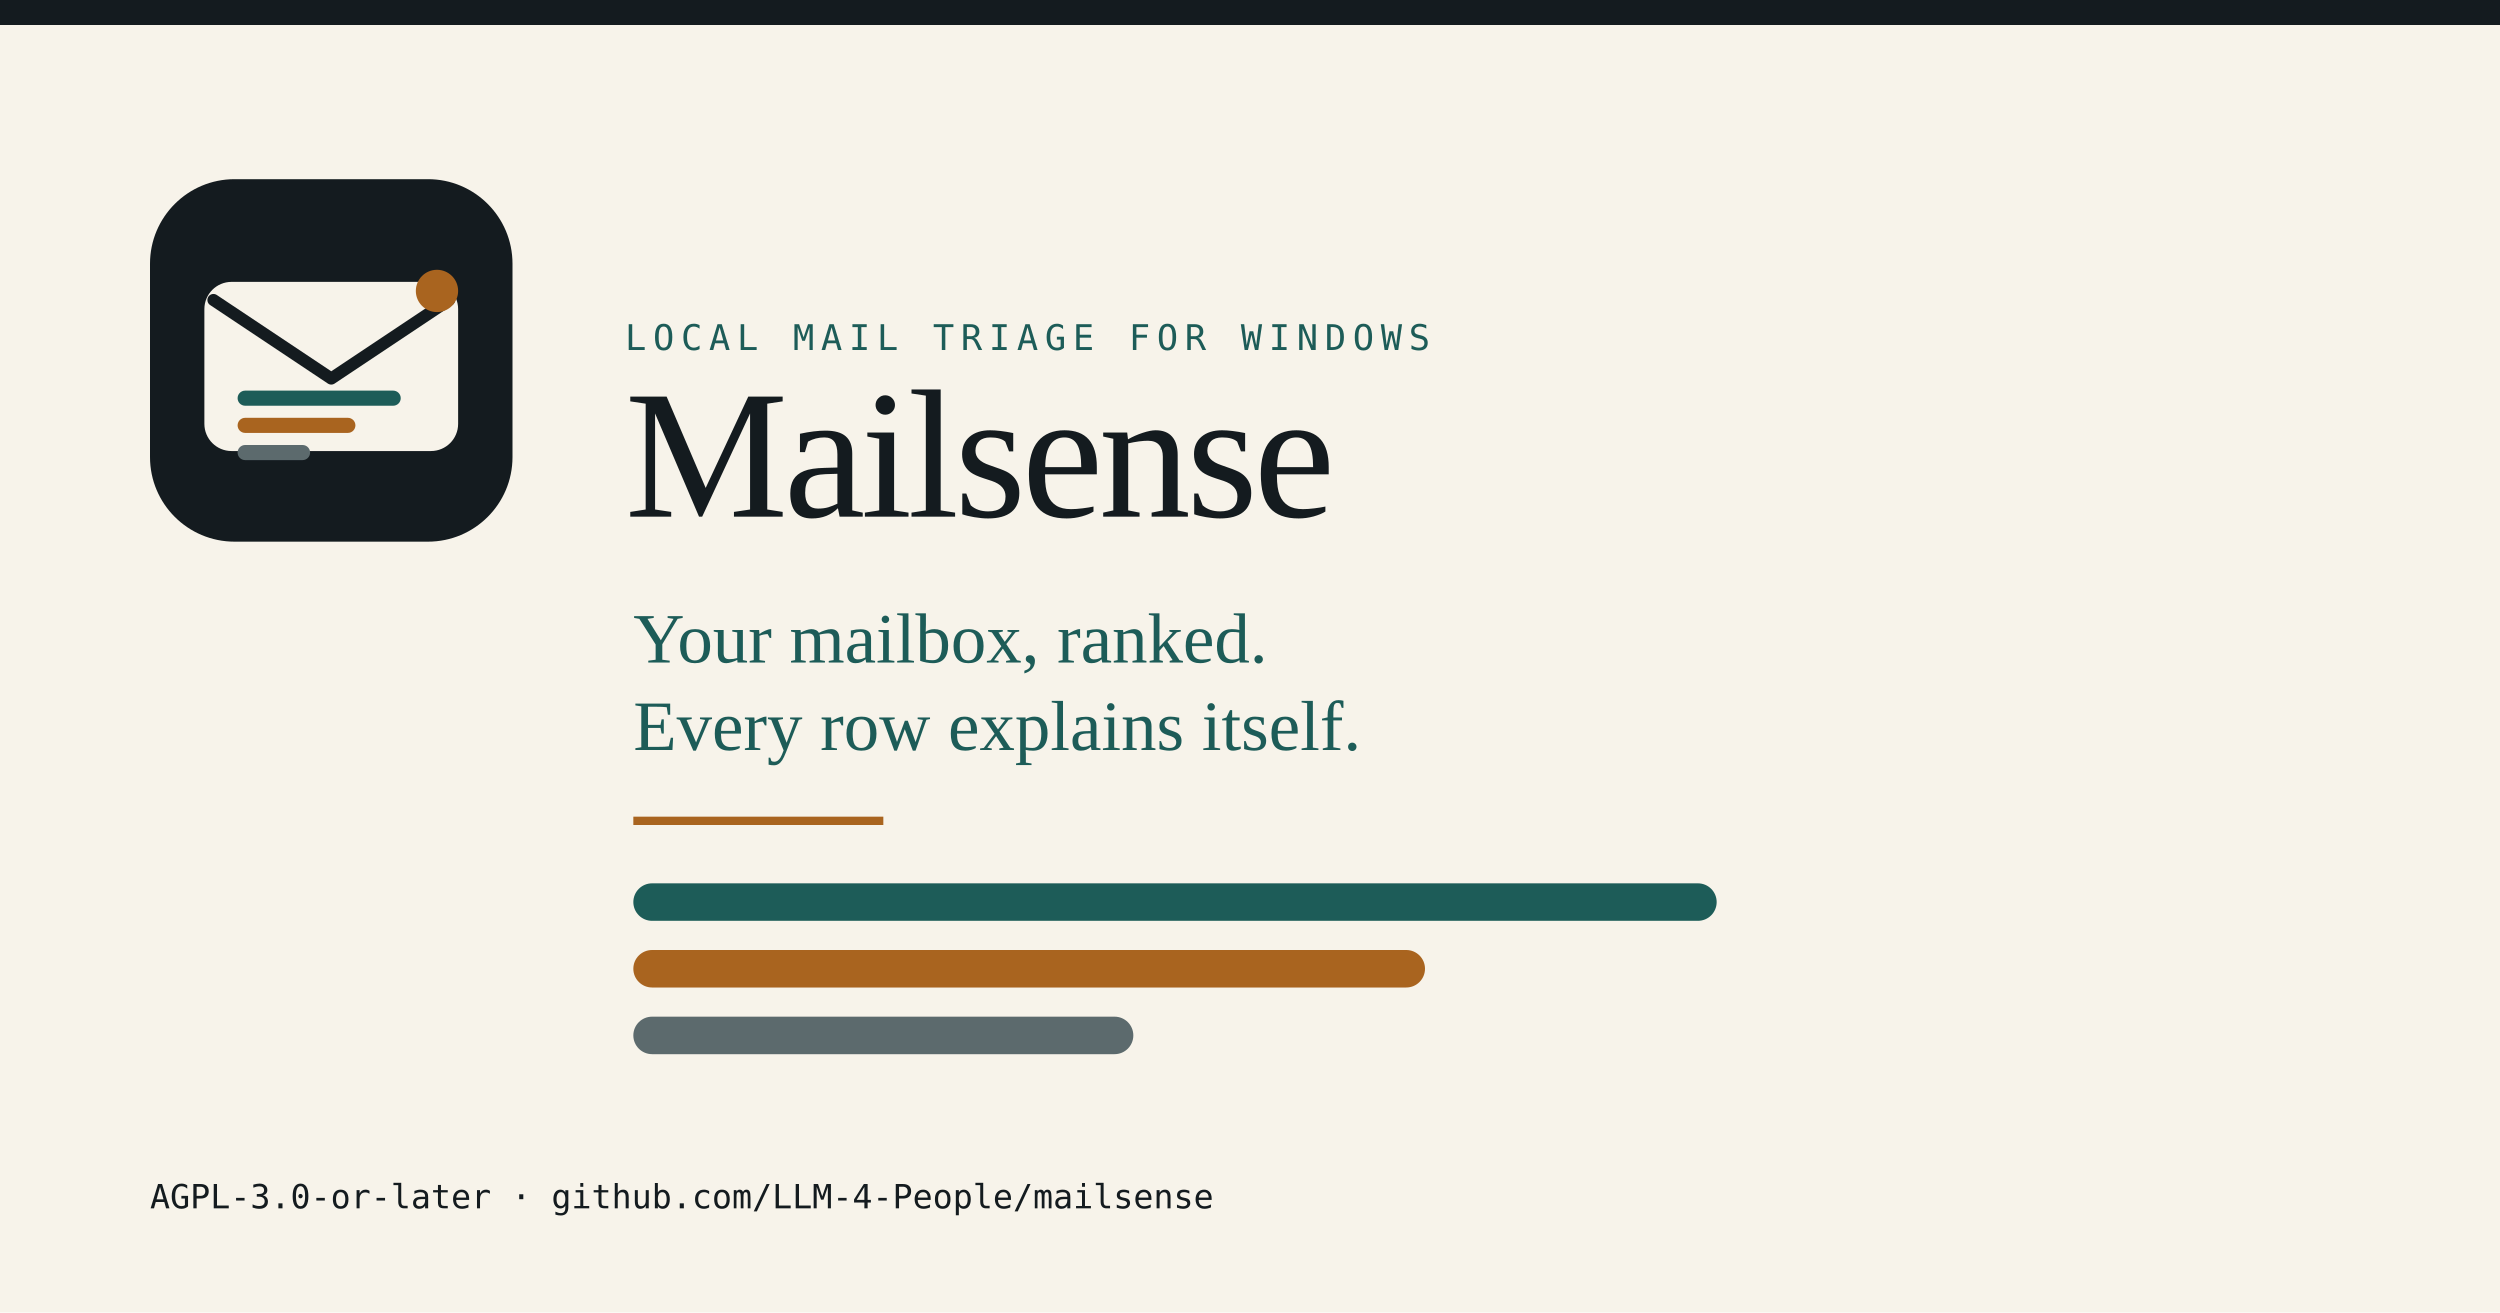
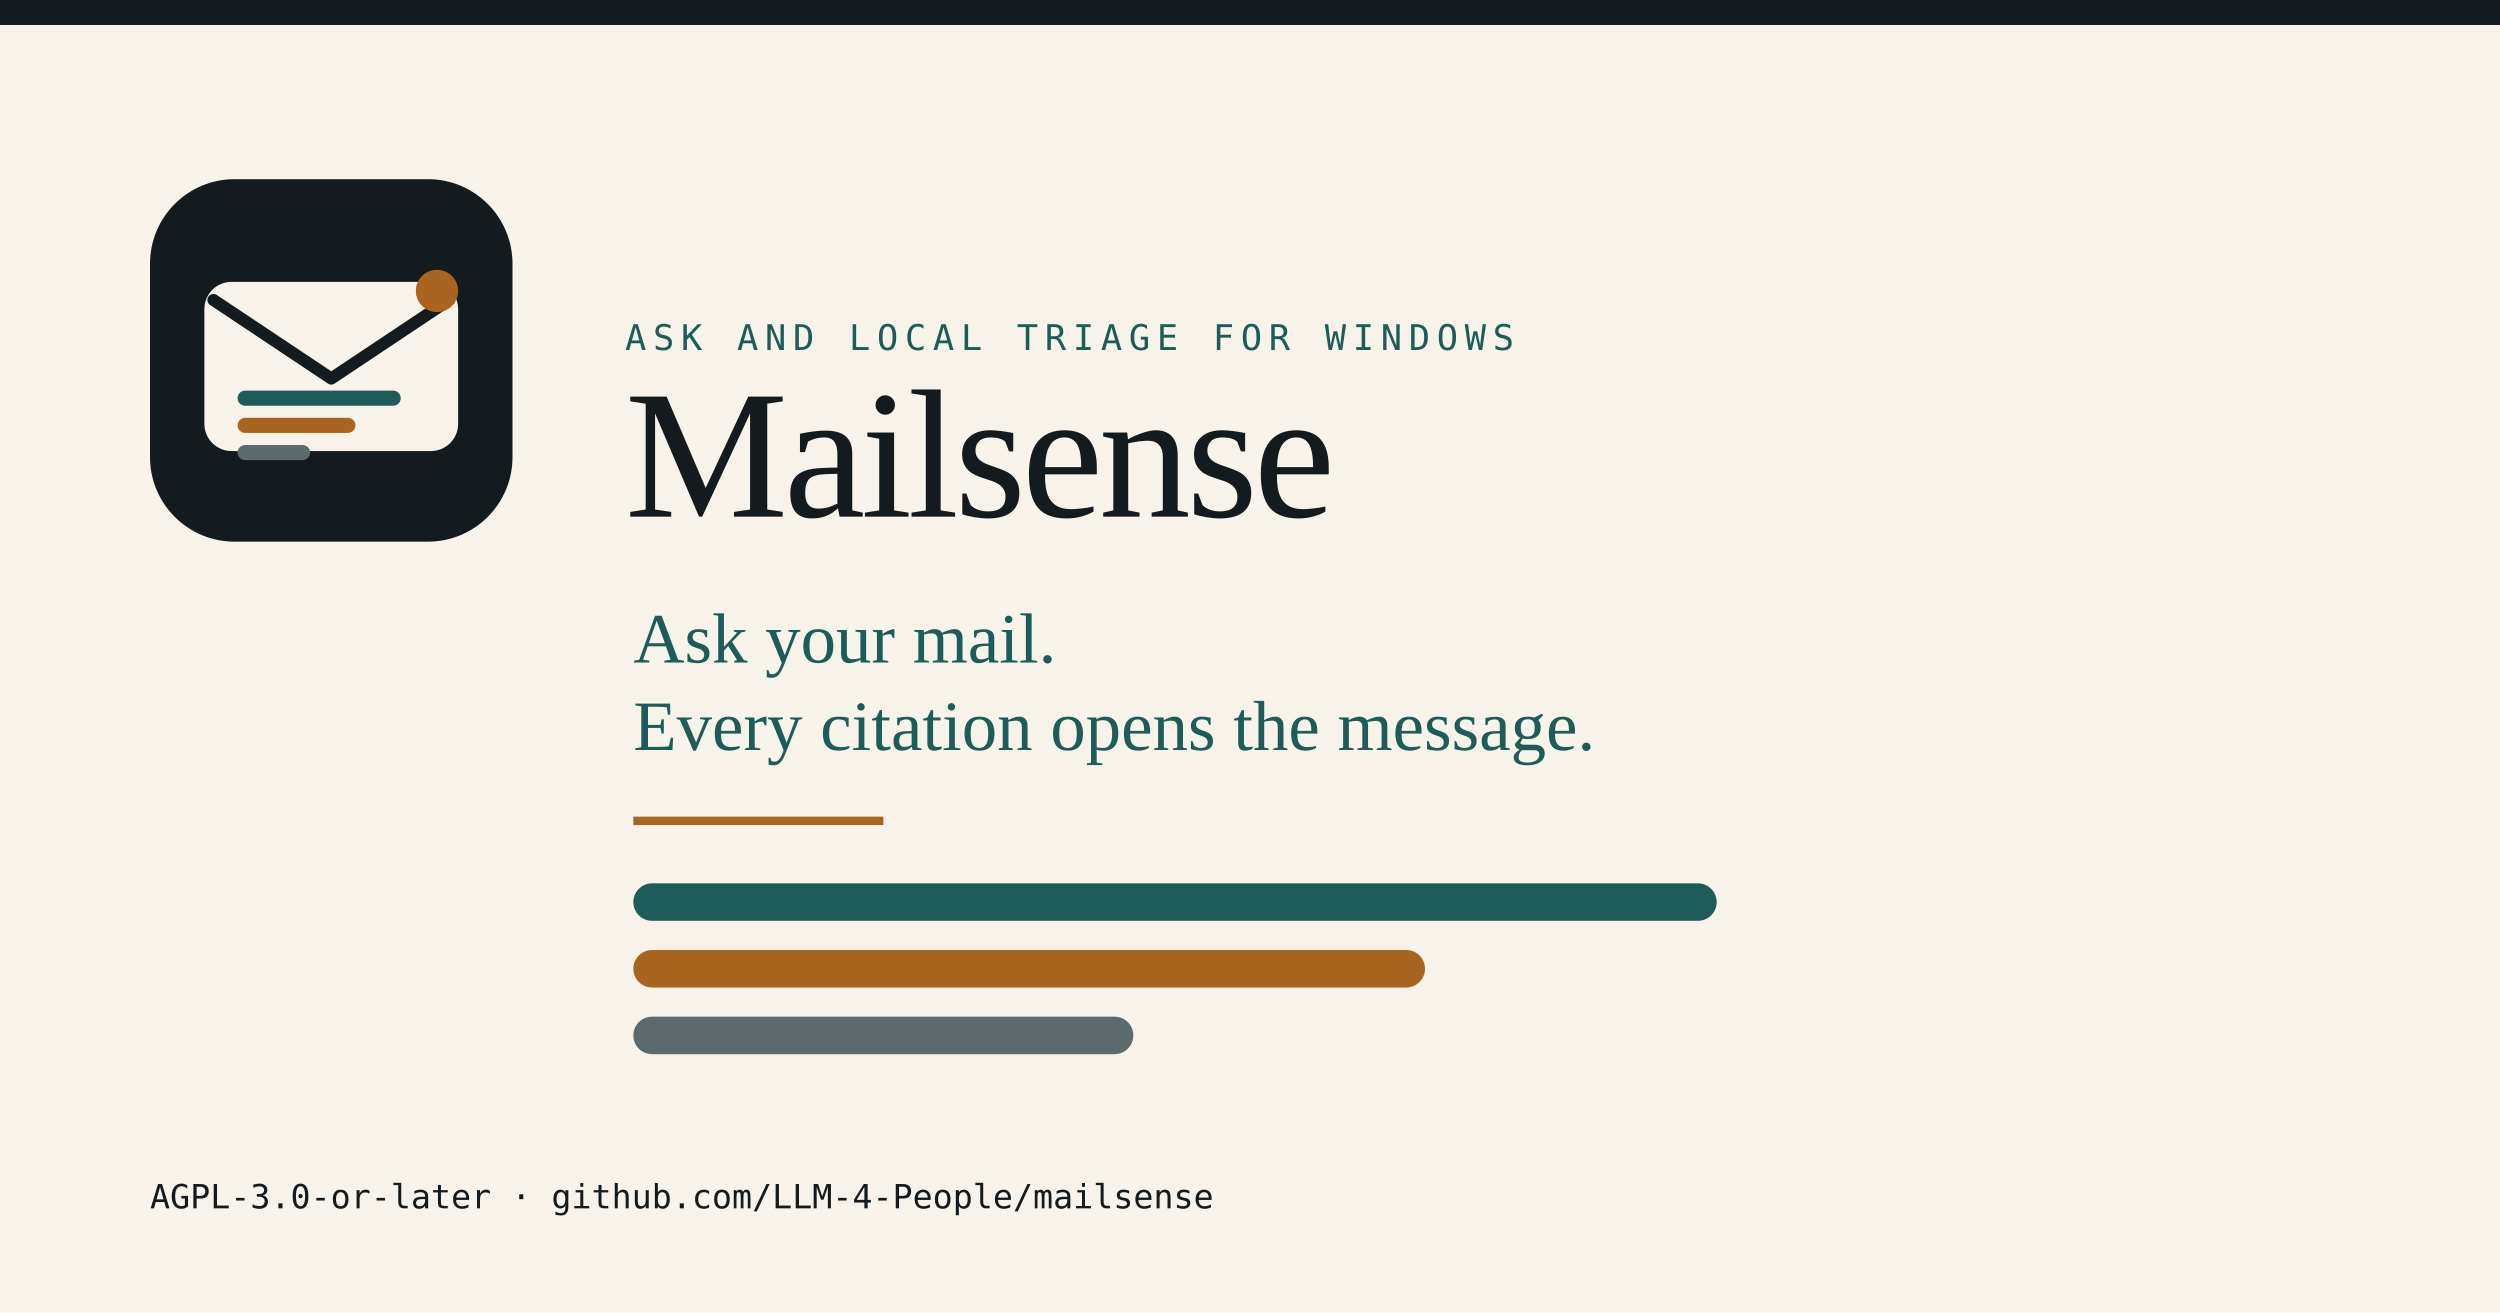
<svg xmlns="http://www.w3.org/2000/svg" viewBox="0 0 1200 630" role="img" aria-labelledby="mailsense-banner-title mailsense-banner-desc">
  <rect width="1200" height="630" fill="#f7f3ea" />
  <rect width="1200" height="12" fill="#141b1f" />
  <g transform="translate(72 86) scale(1.45)">
    <rect width="120" height="120" rx="28" fill="#141b1f" />
    <rect x="18" y="34" width="84" height="56" rx="9" fill="#f7f3ea" />
    <path d="M21 40 L60 66 L99 40" fill="none" stroke="#141b1f" stroke-width="4" stroke-linecap="round" stroke-linejoin="round" />
    <circle cx="95" cy="37" r="7" fill="#a9641f" />
    <rect x="29" y="70" width="54" height="5" rx="2.5" fill="#1d5c58" />
    <rect x="29" y="79" width="39" height="5" rx="2.5" fill="#a9641f" />
    <rect x="29" y="88" width="24" height="5" rx="2.5" fill="#5c6a6d" />
  </g>
-   <text x="300" y="168" font-family="ui-monospace, SFMono-Regular, Menlo, Consolas, monospace" font-size="17" letter-spacing="3.2" fill="#1d5c58">LOCAL MAIL TRIAGE FOR WINDOWS</text>
+   <text x="300" y="168" font-family="ui-monospace, SFMono-Regular, Menlo, Consolas, monospace" font-size="17" letter-spacing="3.2" fill="#1d5c58">ASK AND LOCAL TRIAGE FOR WINDOWS</text>
  <text x="300" y="248" font-family="Georgia, 'Times New Roman', serif" font-size="88" letter-spacing="-2" fill="#141b1f">Mailsense</text>
-   <text x="304" y="318" font-family="Georgia, 'Times New Roman', serif" font-size="34" fill="#1d5c58">Your mailbox, ranked.</text>
-   <text x="304" y="360" font-family="Georgia, 'Times New Roman', serif" font-size="34" fill="#1d5c58">Every row explains itself.</text>
+   <text x="304" y="318" font-family="Georgia, 'Times New Roman', serif" font-size="34" fill="#1d5c58">Ask your mail.</text>
+   <text x="304" y="360" font-family="Georgia, 'Times New Roman', serif" font-size="34" fill="#1d5c58">Every citation opens the message.</text>
  <rect x="304" y="392" width="120" height="4" fill="#a9641f" />
  <rect x="304" y="424" width="520" height="18" rx="9" fill="#1d5c58" />
  <rect x="304" y="456" width="380" height="18" rx="9" fill="#a9641f" />
  <rect x="304" y="488" width="240" height="18" rx="9" fill="#5c6a6d" />
  <text x="72" y="580" font-family="ui-monospace, SFMono-Regular, Menlo, Consolas, monospace" font-size="16" fill="#141b1f">AGPL-3.0-or-later · github.com/LLM-4-People/mailsense</text>
</svg>
